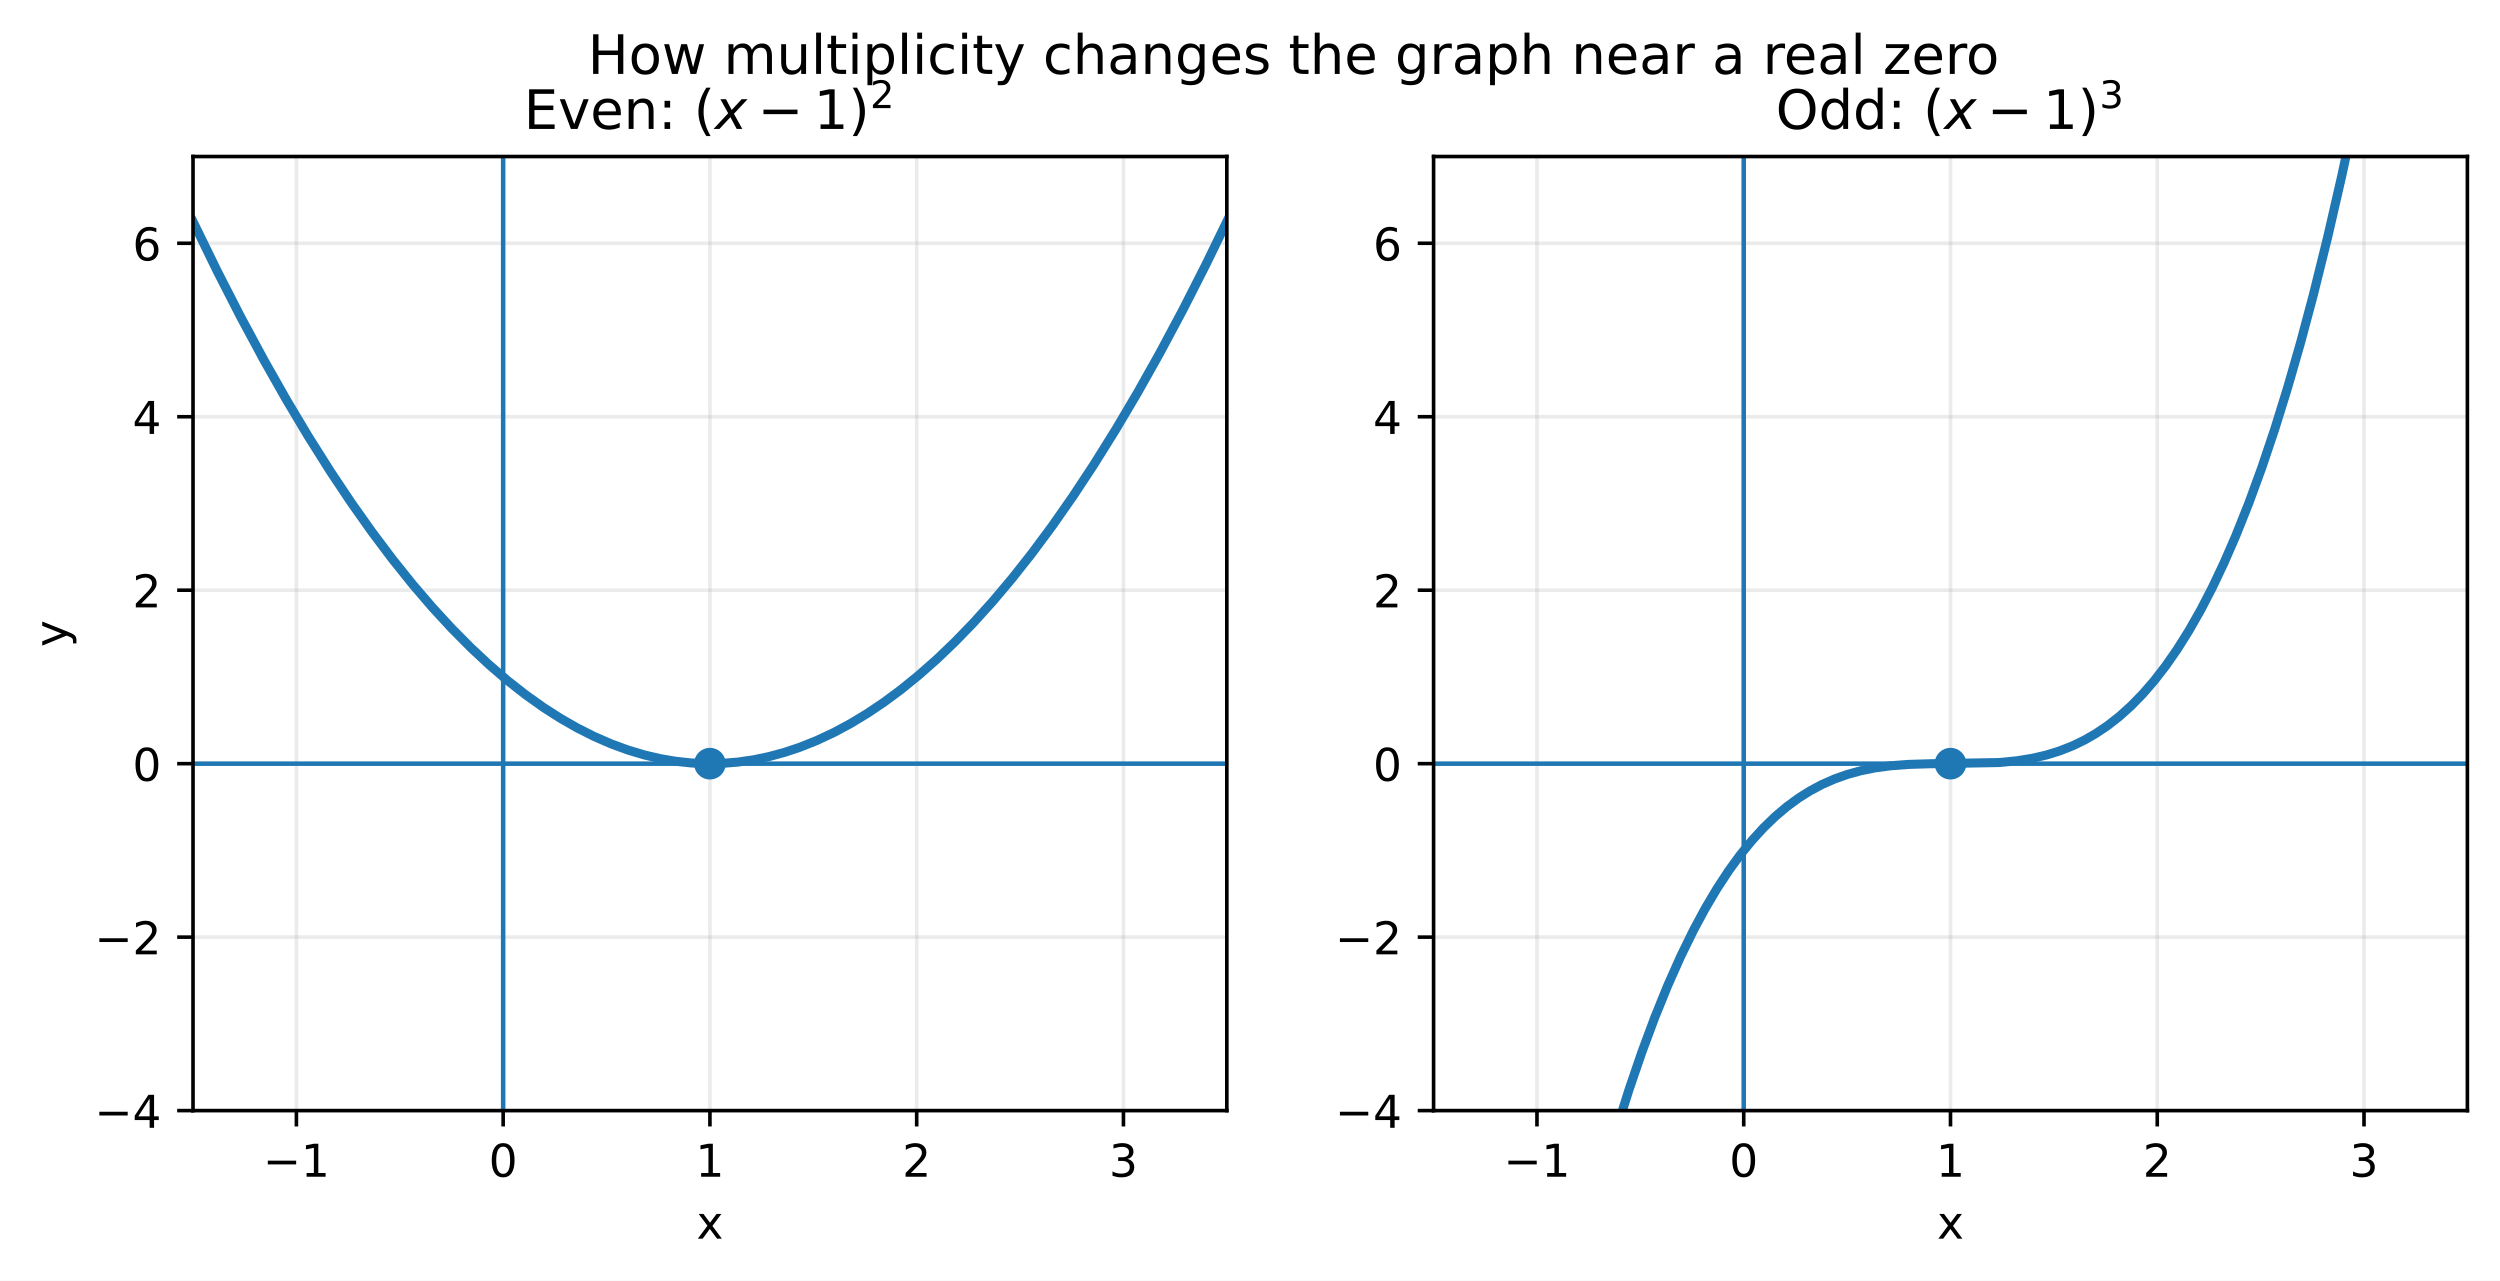
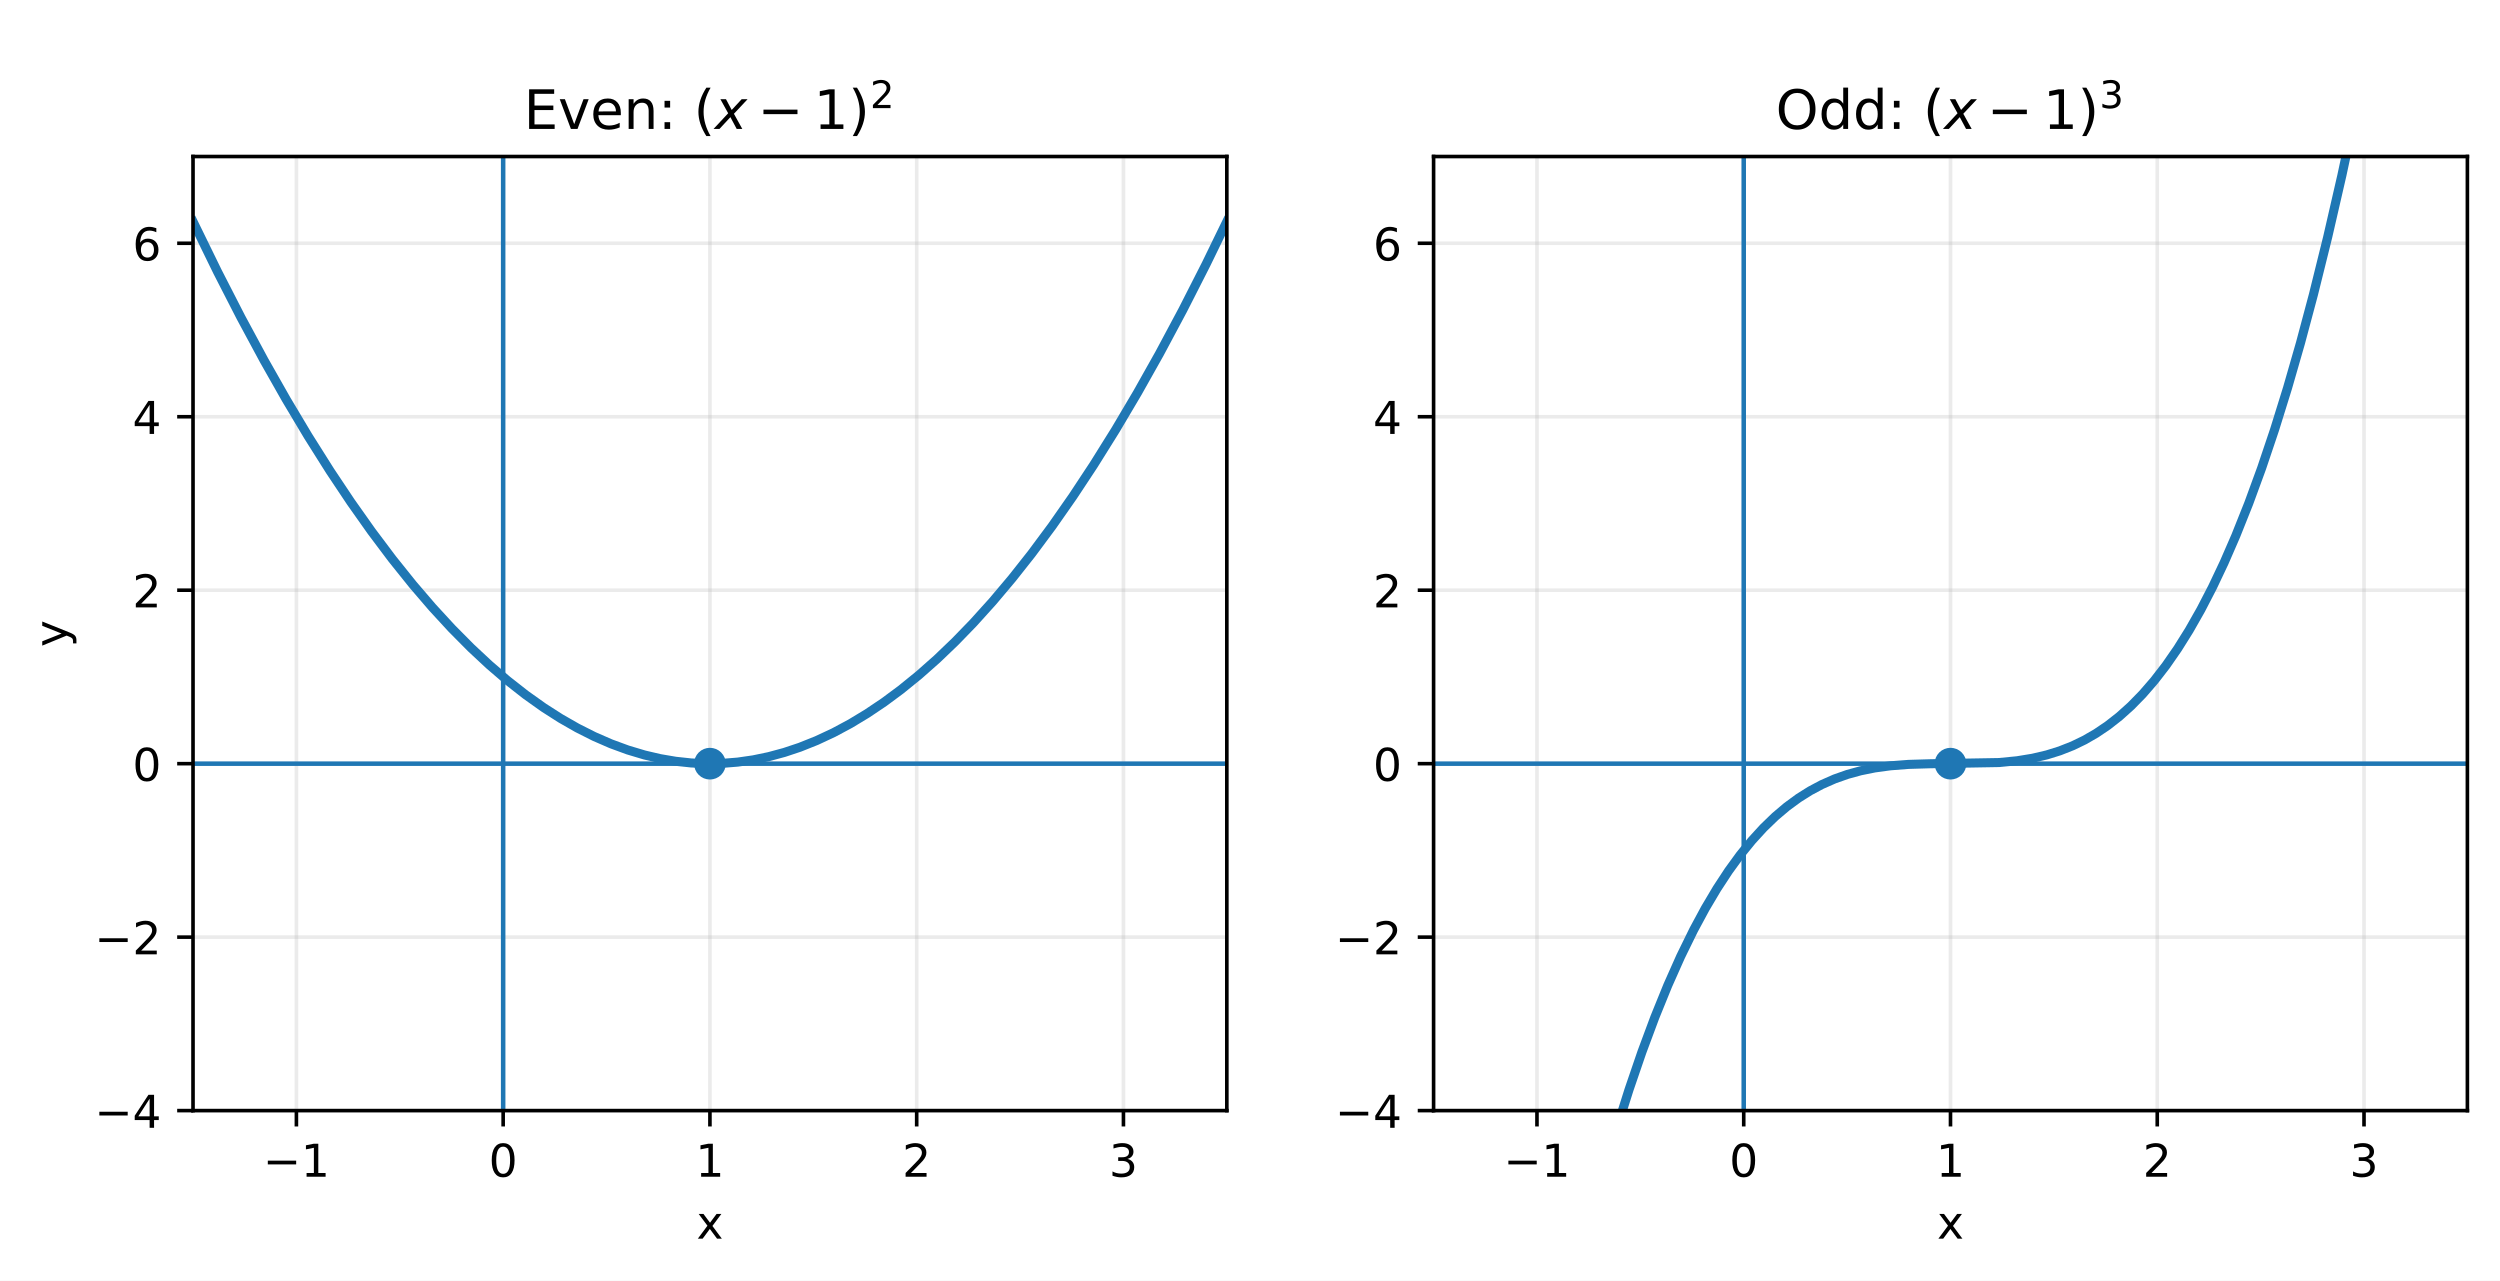
<svg xmlns="http://www.w3.org/2000/svg" xmlns:xlink="http://www.w3.org/1999/xlink" width="552.02pt" height="282.788pt" viewBox="0 0 552.02 282.788" version="1.1">
  <defs>
    <style type="text/css">*{stroke-linejoin: round; stroke-linecap: butt}</style>
  </defs>
  <g id="figure_1">
    <g id="patch_1">
      <path d="M 0 282.788  L 552.02 282.788  L 552.02 0  L 0 0  z " style="fill: #ffffff" />
    </g>
    <g id="axes_1">
      <g id="patch_2">
        <path d="M 42.62 245.232  L 270.893 245.232  L 270.893 34.56  L 42.62 34.56  z " style="fill: #ffffff" />
      </g>
      <g id="matplotlib.axis_1">
        <g id="xtick_1">
          <g id="line2d_1">
            <path d="M 65.448 245.232  L 65.448 34.56  " clip-path="url(#p987ffd8a98)" style="fill: none; stroke: #b0b0b0; stroke-opacity: 0.25; stroke-width: 0.8; stroke-linecap: square" />
          </g>
          <g id="line2d_2">
            <defs>
              <path id="m4f841ebe69" d="M 0 0  L 0 3.5  " style="stroke: #000000; stroke-width: 0.8" />
            </defs>
            <g>
              <use xlink:href="#m4f841ebe69" x="65.448" y="245.232" style="stroke: #000000; stroke-width: 0.8" />
            </g>
          </g>
          <g id="text_1">
            <g transform="translate(58.07649 259.8304) scale(0.1 -0.1)">
              <defs>
                <path id="DejaVuSans-2212" d="M 678 2272  L 4684 2272  L 4684 1741  L 678 1741  L 678 2272  z " transform="scale(0.015625)" />
                <path id="DejaVuSans-31" d="M 794 531  L 1825 531  L 1825 4091  L 703 3866  L 703 4441  L 1819 4666  L 2450 4666  L 2450 531  L 3481 531  L 3481 0  L 794 0  L 794 531  z " transform="scale(0.015625)" />
              </defs>
              <use xlink:href="#DejaVuSans-2212" />
              <use xlink:href="#DejaVuSans-31" transform="translate(83.78906 0)" />
            </g>
          </g>
        </g>
        <g id="xtick_2">
          <g id="line2d_3">
            <path d="M 111.102 245.232  L 111.102 34.56  " clip-path="url(#p987ffd8a98)" style="fill: none; stroke: #b0b0b0; stroke-opacity: 0.25; stroke-width: 0.8; stroke-linecap: square" />
          </g>
          <g id="line2d_4">
            <g>
              <use xlink:href="#m4f841ebe69" x="111.102" y="245.232" style="stroke: #000000; stroke-width: 0.8" />
            </g>
          </g>
          <g id="text_2">
            <g transform="translate(107.9209 259.8304) scale(0.1 -0.1)">
              <defs>
                <path id="DejaVuSans-30" d="M 2034 4250  Q 1547 4250 1301 3770  Q 1056 3291 1056 2328  Q 1056 1369 1301 889  Q 1547 409 2034 409  Q 2525 409 2770 889  Q 3016 1369 3016 2328  Q 3016 3291 2770 3770  Q 2525 4250 2034 4250  z M 2034 4750  Q 2819 4750 3233 4129  Q 3647 3509 3647 2328  Q 3647 1150 3233 529  Q 2819 -91 2034 -91  Q 1250 -91 836 529  Q 422 1150 422 2328  Q 422 3509 836 4129  Q 1250 4750 2034 4750  z " transform="scale(0.015625)" />
              </defs>
              <use xlink:href="#DejaVuSans-30" />
            </g>
          </g>
        </g>
        <g id="xtick_3">
          <g id="line2d_5">
            <path d="M 156.757 245.232  L 156.757 34.56  " clip-path="url(#p987ffd8a98)" style="fill: none; stroke: #b0b0b0; stroke-opacity: 0.25; stroke-width: 0.8; stroke-linecap: square" />
          </g>
          <g id="line2d_6">
            <g>
              <use xlink:href="#m4f841ebe69" x="156.757" y="245.232" style="stroke: #000000; stroke-width: 0.8" />
            </g>
          </g>
          <g id="text_3">
            <g transform="translate(153.5754 259.8304) scale(0.1 -0.1)">
              <use xlink:href="#DejaVuSans-31" />
            </g>
          </g>
        </g>
        <g id="xtick_4">
          <g id="line2d_7">
            <path d="M 202.411 245.232  L 202.411 34.56  " clip-path="url(#p987ffd8a98)" style="fill: none; stroke: #b0b0b0; stroke-opacity: 0.25; stroke-width: 0.8; stroke-linecap: square" />
          </g>
          <g id="line2d_8">
            <g>
              <use xlink:href="#m4f841ebe69" x="202.411" y="245.232" style="stroke: #000000; stroke-width: 0.8" />
            </g>
          </g>
          <g id="text_4">
            <g transform="translate(199.23 259.8304) scale(0.1 -0.1)">
              <defs>
                <path id="DejaVuSans-32" d="M 1228 531  L 3431 531  L 3431 0  L 469 0  L 469 531  Q 828 903 1448 1529  Q 2069 2156 2228 2338  Q 2531 2678 2651 2914  Q 2772 3150 2772 3378  Q 2772 3750 2511 3984  Q 2250 4219 1831 4219  Q 1534 4219 1204 4116  Q 875 4013 500 3803  L 500 4441  Q 881 4594 1212 4672  Q 1544 4750 1819 4750  Q 2544 4750 2975 4387  Q 3406 4025 3406 3419  Q 3406 3131 3298 2873  Q 3191 2616 2906 2266  Q 2828 2175 2409 1742  Q 1991 1309 1228 531  z " transform="scale(0.015625)" />
              </defs>
              <use xlink:href="#DejaVuSans-32" />
            </g>
          </g>
        </g>
        <g id="xtick_5">
          <g id="line2d_9">
            <path d="M 248.066 245.232  L 248.066 34.56  " clip-path="url(#p987ffd8a98)" style="fill: none; stroke: #b0b0b0; stroke-opacity: 0.25; stroke-width: 0.8; stroke-linecap: square" />
          </g>
          <g id="line2d_10">
            <g>
              <use xlink:href="#m4f841ebe69" x="248.066" y="245.232" style="stroke: #000000; stroke-width: 0.8" />
            </g>
          </g>
          <g id="text_5">
            <g transform="translate(244.8845 259.8304) scale(0.1 -0.1)">
              <defs>
                <path id="DejaVuSans-33" d="M 2597 2516  Q 3050 2419 3304 2112  Q 3559 1806 3559 1356  Q 3559 666 3084 287  Q 2609 -91 1734 -91  Q 1441 -91 1130 -33  Q 819 25 488 141  L 488 750  Q 750 597 1062 519  Q 1375 441 1716 441  Q 2309 441 2620 675  Q 2931 909 2931 1356  Q 2931 1769 2642 2001  Q 2353 2234 1838 2234  L 1294 2234  L 1294 2753  L 1863 2753  Q 2328 2753 2575 2939  Q 2822 3125 2822 3475  Q 2822 3834 2567 4026  Q 2313 4219 1838 4219  Q 1578 4219 1281 4162  Q 984 4106 628 3988  L 628 4550  Q 988 4650 1302 4700  Q 1616 4750 1894 4750  Q 2613 4750 3031 4423  Q 3450 4097 3450 3541  Q 3450 3153 3228 2886  Q 3006 2619 2597 2516  z " transform="scale(0.015625)" />
              </defs>
              <use xlink:href="#DejaVuSans-33" />
            </g>
          </g>
        </g>
        <g id="text_6">
          <g transform="translate(153.7973 273.5086) scale(0.1 -0.1)">
            <defs>
              <path id="DejaVuSans-78" d="M 3513 3500  L 2247 1797  L 3578 0  L 2900 0  L 1881 1375  L 863 0  L 184 0  L 1544 1831  L 300 3500  L 978 3500  L 1906 2253  L 2834 3500  L 3513 3500  z " transform="scale(0.015625)" />
            </defs>
            <use xlink:href="#DejaVuSans-78" />
          </g>
        </g>
      </g>
      <g id="matplotlib.axis_2">
        <g id="ytick_1">
          <g id="line2d_11">
            <path d="M 42.62 245.232  L 270.893 245.232  " clip-path="url(#p987ffd8a98)" style="fill: none; stroke: #b0b0b0; stroke-opacity: 0.25; stroke-width: 0.8; stroke-linecap: square" />
          </g>
          <g id="line2d_12">
            <defs>
              <path id="mb281d70fb2" d="M 0 0  L -3.5 0  " style="stroke: #000000; stroke-width: 0.8" />
            </defs>
            <g>
              <use xlink:href="#mb281d70fb2" x="42.62" y="245.232" style="stroke: #000000; stroke-width: 0.8" />
            </g>
          </g>
          <g id="text_7">
            <g transform="translate(20.87813 249.0312) scale(0.1 -0.1)">
              <defs>
                <path id="DejaVuSans-34" d="M 2419 4116  L 825 1625  L 2419 1625  L 2419 4116  z M 2253 4666  L 3047 4666  L 3047 1625  L 3713 1625  L 3713 1100  L 3047 1100  L 3047 0  L 2419 0  L 2419 1100  L 313 1100  L 313 1709  L 2253 4666  z " transform="scale(0.015625)" />
              </defs>
              <use xlink:href="#DejaVuSans-2212" />
              <use xlink:href="#DejaVuSans-34" transform="translate(83.78906 0)" />
            </g>
          </g>
        </g>
        <g id="ytick_2">
          <g id="line2d_13">
            <path d="M 42.62 206.928  L 270.893 206.928  " clip-path="url(#p987ffd8a98)" style="fill: none; stroke: #b0b0b0; stroke-opacity: 0.25; stroke-width: 0.8; stroke-linecap: square" />
          </g>
          <g id="line2d_14">
            <g>
              <use xlink:href="#mb281d70fb2" x="42.62" y="206.928" style="stroke: #000000; stroke-width: 0.8" />
            </g>
          </g>
          <g id="text_8">
            <g transform="translate(20.87813 210.7272) scale(0.1 -0.1)">
              <use xlink:href="#DejaVuSans-2212" />
              <use xlink:href="#DejaVuSans-32" transform="translate(83.78906 0)" />
            </g>
          </g>
        </g>
        <g id="ytick_3">
          <g id="line2d_15">
            <path d="M 42.62 168.624  L 270.893 168.624  " clip-path="url(#p987ffd8a98)" style="fill: none; stroke: #b0b0b0; stroke-opacity: 0.25; stroke-width: 0.8; stroke-linecap: square" />
          </g>
          <g id="line2d_16">
            <g>
              <use xlink:href="#mb281d70fb2" x="42.62" y="168.624" style="stroke: #000000; stroke-width: 0.8" />
            </g>
          </g>
          <g id="text_9">
            <g transform="translate(29.25781 172.4232) scale(0.1 -0.1)">
              <use xlink:href="#DejaVuSans-30" />
            </g>
          </g>
        </g>
        <g id="ytick_4">
          <g id="line2d_17">
            <path d="M 42.62 130.32  L 270.893 130.32  " clip-path="url(#p987ffd8a98)" style="fill: none; stroke: #b0b0b0; stroke-opacity: 0.25; stroke-width: 0.8; stroke-linecap: square" />
          </g>
          <g id="line2d_18">
            <g>
              <use xlink:href="#mb281d70fb2" x="42.62" y="130.32" style="stroke: #000000; stroke-width: 0.8" />
            </g>
          </g>
          <g id="text_10">
            <g transform="translate(29.25781 134.1192) scale(0.1 -0.1)">
              <use xlink:href="#DejaVuSans-32" />
            </g>
          </g>
        </g>
        <g id="ytick_5">
          <g id="line2d_19">
            <path d="M 42.62 92.016  L 270.893 92.016  " clip-path="url(#p987ffd8a98)" style="fill: none; stroke: #b0b0b0; stroke-opacity: 0.25; stroke-width: 0.8; stroke-linecap: square" />
          </g>
          <g id="line2d_20">
            <g>
              <use xlink:href="#mb281d70fb2" x="42.62" y="92.016" style="stroke: #000000; stroke-width: 0.8" />
            </g>
          </g>
          <g id="text_11">
            <g transform="translate(29.25781 95.81522) scale(0.1 -0.1)">
              <use xlink:href="#DejaVuSans-34" />
            </g>
          </g>
        </g>
        <g id="ytick_6">
          <g id="line2d_21">
            <path d="M 42.62 53.712  L 270.893 53.712  " clip-path="url(#p987ffd8a98)" style="fill: none; stroke: #b0b0b0; stroke-opacity: 0.25; stroke-width: 0.8; stroke-linecap: square" />
          </g>
          <g id="line2d_22">
            <g>
              <use xlink:href="#mb281d70fb2" x="42.62" y="53.712" style="stroke: #000000; stroke-width: 0.8" />
            </g>
          </g>
          <g id="text_12">
            <g transform="translate(29.25781 57.51122) scale(0.1 -0.1)">
              <defs>
                <path id="DejaVuSans-36" d="M 2113 2584  Q 1688 2584 1439 2293  Q 1191 2003 1191 1497  Q 1191 994 1439 701  Q 1688 409 2113 409  Q 2538 409 2786 701  Q 3034 994 3034 1497  Q 3034 2003 2786 2293  Q 2538 2584 2113 2584  z M 3366 4563  L 3366 3988  Q 3128 4100 2886 4159  Q 2644 4219 2406 4219  Q 1781 4219 1451 3797  Q 1122 3375 1075 2522  Q 1259 2794 1537 2939  Q 1816 3084 2150 3084  Q 2853 3084 3261 2657  Q 3669 2231 3669 1497  Q 3669 778 3244 343  Q 2819 -91 2113 -91  Q 1303 -91 875 529  Q 447 1150 447 2328  Q 447 3434 972 4092  Q 1497 4750 2381 4750  Q 2619 4750 2861 4703  Q 3103 4656 3366 4563  z " transform="scale(0.015625)" />
              </defs>
              <use xlink:href="#DejaVuSans-36" />
            </g>
          </g>
        </g>
        <g id="text_13">
          <g transform="translate(14.79844 142.8554) rotate(-90) scale(0.1 -0.1)">
            <defs>
              <path id="DejaVuSans-79" d="M 2059 -325  Q 1816 -950 1584 -1140  Q 1353 -1331 966 -1331  L 506 -1331  L 506 -850  L 844 -850  Q 1081 -850 1212 -737  Q 1344 -625 1503 -206  L 1606 56  L 191 3500  L 800 3500  L 1894 763  L 2988 3500  L 3597 3500  L 2059 -325  z " transform="scale(0.015625)" />
            </defs>
            <use xlink:href="#DejaVuSans-79" />
          </g>
        </g>
      </g>
      <g id="line2d_23">
        <path d="M 42.62 48.924  L 48.049 60.039  L 53.191 70.069  L 58.334 79.614  L 63.191 88.182  L 68.047 96.316  L 72.904 104.017  L 77.475 110.869  L 82.047 117.337  L 86.618 123.421  L 91.189 129.121  L 95.474 134.116  L 99.76 138.774  L 104.045 143.094  L 108.045 146.821  L 112.045 150.255  L 116.045 153.394  L 120.044 156.24  L 123.759 158.619  L 127.473 160.744  L 131.187 162.616  L 134.901 164.235  L 138.615 165.6  L 142.329 166.711  L 145.757 167.512  L 149.186 168.097  L 152.614 168.466  L 156.042 168.619  L 159.471 168.556  L 162.899 168.277  L 166.328 167.782  L 169.756 167.071  L 173.184 166.144  L 176.613 165.001  L 180.327 163.519  L 184.041 161.784  L 187.755 159.795  L 191.469 157.552  L 195.183 155.056  L 198.897 152.307  L 202.897 149.062  L 206.897 145.524  L 210.896 141.691  L 214.896 137.565  L 219.182 132.817  L 223.467 127.732  L 227.753 122.31  L 232.324 116.154  L 236.895 109.614  L 241.466 102.69  L 246.323 94.912  L 251.18 86.701  L 256.037 78.057  L 261.179 68.431  L 266.322 58.32  L 270.893 48.924  L 270.893 48.924  " clip-path="url(#p987ffd8a98)" style="fill: none; stroke: #1f77b4; stroke-width: 2; stroke-linecap: square" />
      </g>
      <g id="line2d_24">
        <path d="M 42.62 168.624  L 270.893 168.624  " clip-path="url(#p987ffd8a98)" style="fill: none; stroke: #1f77b4; stroke-linecap: square" />
      </g>
      <g id="line2d_25">
        <path d="M 111.102 245.232  L 111.102 34.56  " clip-path="url(#p987ffd8a98)" style="fill: none; stroke: #1f77b4; stroke-linecap: square" />
      </g>
      <g id="patch_3">
        <path d="M 42.62 245.232  L 42.62 34.56  " style="fill: none; stroke: #000000; stroke-width: 0.8; stroke-linejoin: miter; stroke-linecap: square" />
      </g>
      <g id="patch_4">
        <path d="M 270.893 245.232  L 270.893 34.56  " style="fill: none; stroke: #000000; stroke-width: 0.8; stroke-linejoin: miter; stroke-linecap: square" />
      </g>
      <g id="patch_5">
        <path d="M 42.62 245.232  L 270.893 245.232  " style="fill: none; stroke: #000000; stroke-width: 0.8; stroke-linejoin: miter; stroke-linecap: square" />
      </g>
      <g id="patch_6">
        <path d="M 42.62 34.56  L 270.893 34.56  " style="fill: none; stroke: #000000; stroke-width: 0.8; stroke-linejoin: miter; stroke-linecap: square" />
      </g>
      <g id="text_14">
        <g transform="translate(115.6567 28.56) scale(0.12 -0.12)">
          <defs>
            <path id="DejaVuSans-45" d="M 628 4666  L 3578 4666  L 3578 4134  L 1259 4134  L 1259 2753  L 3481 2753  L 3481 2222  L 1259 2222  L 1259 531  L 3634 531  L 3634 0  L 628 0  L 628 4666  z " transform="scale(0.015625)" />
            <path id="DejaVuSans-76" d="M 191 3500  L 800 3500  L 1894 563  L 2988 3500  L 3597 3500  L 2284 0  L 1503 0  L 191 3500  z " transform="scale(0.015625)" />
            <path id="DejaVuSans-65" d="M 3597 1894  L 3597 1613  L 953 1613  Q 991 1019 1311 708  Q 1631 397 2203 397  Q 2534 397 2845 478  Q 3156 559 3463 722  L 3463 178  Q 3153 47 2828 -22  Q 2503 -91 2169 -91  Q 1331 -91 842 396  Q 353 884 353 1716  Q 353 2575 817 3079  Q 1281 3584 2069 3584  Q 2775 3584 3186 3129  Q 3597 2675 3597 1894  z M 3022 2063  Q 3016 2534 2758 2815  Q 2500 3097 2075 3097  Q 1594 3097 1305 2825  Q 1016 2553 972 2059  L 3022 2063  z " transform="scale(0.015625)" />
            <path id="DejaVuSans-6e" d="M 3513 2113  L 3513 0  L 2938 0  L 2938 2094  Q 2938 2591 2744 2837  Q 2550 3084 2163 3084  Q 1697 3084 1428 2787  Q 1159 2491 1159 1978  L 1159 0  L 581 0  L 581 3500  L 1159 3500  L 1159 2956  Q 1366 3272 1645 3428  Q 1925 3584 2291 3584  Q 2894 3584 3203 3211  Q 3513 2838 3513 2113  z " transform="scale(0.015625)" />
            <path id="DejaVuSans-3a" d="M 750 794  L 1409 794  L 1409 0  L 750 0  L 750 794  z M 750 3309  L 1409 3309  L 1409 2516  L 750 2516  L 750 3309  z " transform="scale(0.015625)" />
            <path id="DejaVuSans-20" transform="scale(0.015625)" />
            <path id="DejaVuSans-28" d="M 1984 4856  Q 1566 4138 1362 3434  Q 1159 2731 1159 2009  Q 1159 1288 1364 580  Q 1569 -128 1984 -844  L 1484 -844  Q 1016 -109 783 600  Q 550 1309 550 2009  Q 550 2706 781 3412  Q 1013 4119 1484 4856  L 1984 4856  z " transform="scale(0.015625)" />
            <path id="DejaVuSans-Oblique-78" d="M 3841 3500  L 2234 1784  L 3219 0  L 2559 0  L 1819 1388  L 531 0  L -166 0  L 1556 1844  L 641 3500  L 1300 3500  L 1972 2234  L 3144 3500  L 3841 3500  z " transform="scale(0.015625)" />
            <path id="DejaVuSans-29" d="M 513 4856  L 1013 4856  Q 1481 4119 1714 3412  Q 1947 2706 1947 2009  Q 1947 1309 1714 600  Q 1481 -109 1013 -844  L 513 -844  Q 928 -128 1133 580  Q 1338 1288 1338 2009  Q 1338 2731 1133 3434  Q 928 4138 513 4856  z " transform="scale(0.015625)" />
          </defs>
          <use xlink:href="#DejaVuSans-45" transform="translate(0 0.765625)" />
          <use xlink:href="#DejaVuSans-76" transform="translate(63.18359 0.765625)" />
          <use xlink:href="#DejaVuSans-65" transform="translate(122.3633 0.765625)" />
          <use xlink:href="#DejaVuSans-6e" transform="translate(183.8867 0.765625)" />
          <use xlink:href="#DejaVuSans-3a" transform="translate(247.2656 0.765625)" />
          <use xlink:href="#DejaVuSans-20" transform="translate(280.957 0.765625)" />
          <use xlink:href="#DejaVuSans-28" transform="translate(312.7441 0.765625)" />
          <use xlink:href="#DejaVuSans-Oblique-78" transform="translate(351.7578 0.765625)" />
          <use xlink:href="#DejaVuSans-2212" transform="translate(430.4199 0.765625)" />
          <use xlink:href="#DejaVuSans-31" transform="translate(533.6914 0.765625)" />
          <use xlink:href="#DejaVuSans-29" transform="translate(597.3145 0.765625)" />
          <use xlink:href="#DejaVuSans-32" transform="translate(637.2852 39.04688) scale(0.7)" />
        </g>
      </g>
      <g id="PathCollection_1">
        <defs>
          <path id="m6d42037818" d="M 0 3  C 0.796 3 1.559 2.684 2.121 2.121  C 2.684 1.559 3 0.796 3 0  C 3 -0.796 2.684 -1.559 2.121 -2.121  C 1.559 -2.684 0.796 -3 0 -3  C -0.796 -3 -1.559 -2.684 -2.121 -2.121  C -2.684 -1.559 -3 -0.796 -3 0  C -3 0.796 -2.684 1.559 -2.121 2.121  C -1.559 2.684 -0.796 3 0 3  z " style="stroke: #1f77b4" />
        </defs>
        <g clip-path="url(#p987ffd8a98)">
          <use xlink:href="#m6d42037818" x="156.757" y="168.624" style="fill: #1f77b4; stroke: #1f77b4" />
        </g>
      </g>
    </g>
    <g id="axes_2">
      <g id="patch_7">
        <path d="M 316.548 245.232  L 544.82 245.232  L 544.82 34.56  L 316.548 34.56  z " style="fill: #ffffff" />
      </g>
      <g id="matplotlib.axis_3">
        <g id="xtick_6">
          <g id="line2d_26">
            <path d="M 339.375 245.232  L 339.375 34.56  " clip-path="url(#p853d5e017e)" style="fill: none; stroke: #b0b0b0; stroke-opacity: 0.25; stroke-width: 0.8; stroke-linecap: square" />
          </g>
          <g id="line2d_27">
            <g>
              <use xlink:href="#m4f841ebe69" x="339.375" y="245.232" style="stroke: #000000; stroke-width: 0.8" />
            </g>
          </g>
          <g id="text_15">
            <g transform="translate(332.0038 259.8304) scale(0.1 -0.1)">
              <use xlink:href="#DejaVuSans-2212" />
              <use xlink:href="#DejaVuSans-31" transform="translate(83.78906 0)" />
            </g>
          </g>
        </g>
        <g id="xtick_7">
          <g id="line2d_28">
            <path d="M 385.029 245.232  L 385.029 34.56  " clip-path="url(#p853d5e017e)" style="fill: none; stroke: #b0b0b0; stroke-opacity: 0.25; stroke-width: 0.8; stroke-linecap: square" />
          </g>
          <g id="line2d_29">
            <g>
              <use xlink:href="#m4f841ebe69" x="385.029" y="245.232" style="stroke: #000000; stroke-width: 0.8" />
            </g>
          </g>
          <g id="text_16">
            <g transform="translate(381.8482 259.8304) scale(0.1 -0.1)">
              <use xlink:href="#DejaVuSans-30" />
            </g>
          </g>
        </g>
        <g id="xtick_8">
          <g id="line2d_30">
            <path d="M 430.684 245.232  L 430.684 34.56  " clip-path="url(#p853d5e017e)" style="fill: none; stroke: #b0b0b0; stroke-opacity: 0.25; stroke-width: 0.8; stroke-linecap: square" />
          </g>
          <g id="line2d_31">
            <g>
              <use xlink:href="#m4f841ebe69" x="430.684" y="245.232" style="stroke: #000000; stroke-width: 0.8" />
            </g>
          </g>
          <g id="text_17">
            <g transform="translate(427.5027 259.8304) scale(0.1 -0.1)">
              <use xlink:href="#DejaVuSans-31" />
            </g>
          </g>
        </g>
        <g id="xtick_9">
          <g id="line2d_32">
            <path d="M 476.338 245.232  L 476.338 34.56  " clip-path="url(#p853d5e017e)" style="fill: none; stroke: #b0b0b0; stroke-opacity: 0.25; stroke-width: 0.8; stroke-linecap: square" />
          </g>
          <g id="line2d_33">
            <g>
              <use xlink:href="#m4f841ebe69" x="476.338" y="245.232" style="stroke: #000000; stroke-width: 0.8" />
            </g>
          </g>
          <g id="text_18">
            <g transform="translate(473.1572 259.8304) scale(0.1 -0.1)">
              <use xlink:href="#DejaVuSans-32" />
            </g>
          </g>
        </g>
        <g id="xtick_10">
          <g id="line2d_34">
            <path d="M 521.993 245.232  L 521.993 34.56  " clip-path="url(#p853d5e017e)" style="fill: none; stroke: #b0b0b0; stroke-opacity: 0.25; stroke-width: 0.8; stroke-linecap: square" />
          </g>
          <g id="line2d_35">
            <g>
              <use xlink:href="#m4f841ebe69" x="521.993" y="245.232" style="stroke: #000000; stroke-width: 0.8" />
            </g>
          </g>
          <g id="text_19">
            <g transform="translate(518.8118 259.8304) scale(0.1 -0.1)">
              <use xlink:href="#DejaVuSans-33" />
            </g>
          </g>
        </g>
        <g id="text_20">
          <g transform="translate(427.7246 273.5086) scale(0.1 -0.1)">
            <use xlink:href="#DejaVuSans-78" />
          </g>
        </g>
      </g>
      <g id="matplotlib.axis_4">
        <g id="ytick_7">
          <g id="line2d_36">
            <path d="M 316.548 245.232  L 544.82 245.232  " clip-path="url(#p853d5e017e)" style="fill: none; stroke: #b0b0b0; stroke-opacity: 0.25; stroke-width: 0.8; stroke-linecap: square" />
          </g>
          <g id="line2d_37">
            <g>
              <use xlink:href="#mb281d70fb2" x="316.548" y="245.232" style="stroke: #000000; stroke-width: 0.8" />
            </g>
          </g>
          <g id="text_21">
            <g transform="translate(294.8054 249.0312) scale(0.1 -0.1)">
              <use xlink:href="#DejaVuSans-2212" />
              <use xlink:href="#DejaVuSans-34" transform="translate(83.78906 0)" />
            </g>
          </g>
        </g>
        <g id="ytick_8">
          <g id="line2d_38">
            <path d="M 316.548 206.928  L 544.82 206.928  " clip-path="url(#p853d5e017e)" style="fill: none; stroke: #b0b0b0; stroke-opacity: 0.25; stroke-width: 0.8; stroke-linecap: square" />
          </g>
          <g id="line2d_39">
            <g>
              <use xlink:href="#mb281d70fb2" x="316.548" y="206.928" style="stroke: #000000; stroke-width: 0.8" />
            </g>
          </g>
          <g id="text_22">
            <g transform="translate(294.8054 210.7272) scale(0.1 -0.1)">
              <use xlink:href="#DejaVuSans-2212" />
              <use xlink:href="#DejaVuSans-32" transform="translate(83.78906 0)" />
            </g>
          </g>
        </g>
        <g id="ytick_9">
          <g id="line2d_40">
            <path d="M 316.548 168.624  L 544.82 168.624  " clip-path="url(#p853d5e017e)" style="fill: none; stroke: #b0b0b0; stroke-opacity: 0.25; stroke-width: 0.8; stroke-linecap: square" />
          </g>
          <g id="line2d_41">
            <g>
              <use xlink:href="#mb281d70fb2" x="316.548" y="168.624" style="stroke: #000000; stroke-width: 0.8" />
            </g>
          </g>
          <g id="text_23">
            <g transform="translate(303.1851 172.4232) scale(0.1 -0.1)">
              <use xlink:href="#DejaVuSans-30" />
            </g>
          </g>
        </g>
        <g id="ytick_10">
          <g id="line2d_42">
            <path d="M 316.548 130.32  L 544.82 130.32  " clip-path="url(#p853d5e017e)" style="fill: none; stroke: #b0b0b0; stroke-opacity: 0.25; stroke-width: 0.8; stroke-linecap: square" />
          </g>
          <g id="line2d_43">
            <g>
              <use xlink:href="#mb281d70fb2" x="316.548" y="130.32" style="stroke: #000000; stroke-width: 0.8" />
            </g>
          </g>
          <g id="text_24">
            <g transform="translate(303.1851 134.1192) scale(0.1 -0.1)">
              <use xlink:href="#DejaVuSans-32" />
            </g>
          </g>
        </g>
        <g id="ytick_11">
          <g id="line2d_44">
            <path d="M 316.548 92.016  L 544.82 92.016  " clip-path="url(#p853d5e017e)" style="fill: none; stroke: #b0b0b0; stroke-opacity: 0.25; stroke-width: 0.8; stroke-linecap: square" />
          </g>
          <g id="line2d_45">
            <g>
              <use xlink:href="#mb281d70fb2" x="316.548" y="92.016" style="stroke: #000000; stroke-width: 0.8" />
            </g>
          </g>
          <g id="text_25">
            <g transform="translate(303.1851 95.81522) scale(0.1 -0.1)">
              <use xlink:href="#DejaVuSans-34" />
            </g>
          </g>
        </g>
        <g id="ytick_12">
          <g id="line2d_46">
            <path d="M 316.548 53.712  L 544.82 53.712  " clip-path="url(#p853d5e017e)" style="fill: none; stroke: #b0b0b0; stroke-opacity: 0.25; stroke-width: 0.8; stroke-linecap: square" />
          </g>
          <g id="line2d_47">
            <g>
              <use xlink:href="#mb281d70fb2" x="316.548" y="53.712" style="stroke: #000000; stroke-width: 0.8" />
            </g>
          </g>
          <g id="text_26">
            <g transform="translate(303.1851 57.51122) scale(0.1 -0.1)">
              <use xlink:href="#DejaVuSans-36" />
            </g>
          </g>
        </g>
      </g>
      <g id="line2d_48">
        <path d="M 347.664 283.788  L 350.546 272.206  L 353.688 260.491  L 356.831 249.695  L 359.688 240.646  L 362.545 232.296  L 365.402 224.618  L 368.259 217.584  L 371.116 211.164  L 373.973 205.332  L 376.544 200.562  L 379.115 196.224  L 381.687 192.298  L 384.258 188.763  L 386.829 185.599  L 389.401 182.785  L 391.972 180.3  L 394.543 178.125  L 397.114 176.238  L 399.686 174.619  L 402.257 173.247  L 405.114 171.989  L 407.971 170.982  L 410.828 170.2  L 413.971 169.564  L 417.399 169.096  L 421.399 168.785  L 426.256 168.641  L 441.398 168.376  L 445.397 167.983  L 448.826 167.422  L 451.968 166.683  L 454.825 165.792  L 457.682 164.663  L 460.254 163.42  L 462.825 161.941  L 465.396 160.206  L 467.968 158.193  L 470.539 155.883  L 473.11 153.254  L 475.681 150.287  L 478.253 146.961  L 480.824 143.254  L 483.395 139.148  L 485.967 134.62  L 488.538 129.651  L 491.109 124.221  L 493.68 118.308  L 496.537 111.147  L 499.394 103.337  L 502.251 94.849  L 505.108 85.657  L 507.965 75.73  L 510.822 65.042  L 513.965 52.372  L 517.108 38.709  L 520.25 24.015  L 523.393 8.252  L 525.143 -1  L 525.143 -1  " clip-path="url(#p853d5e017e)" style="fill: none; stroke: #1f77b4; stroke-width: 2; stroke-linecap: square" />
      </g>
      <g id="line2d_49">
        <path d="M 316.548 168.624  L 544.82 168.624  " clip-path="url(#p853d5e017e)" style="fill: none; stroke: #1f77b4; stroke-linecap: square" />
      </g>
      <g id="line2d_50">
        <path d="M 385.029 245.232  L 385.029 34.56  " clip-path="url(#p853d5e017e)" style="fill: none; stroke: #1f77b4; stroke-linecap: square" />
      </g>
      <g id="patch_8">
        <path d="M 316.548 245.232  L 316.548 34.56  " style="fill: none; stroke: #000000; stroke-width: 0.8; stroke-linejoin: miter; stroke-linecap: square" />
      </g>
      <g id="patch_9">
        <path d="M 544.82 245.232  L 544.82 34.56  " style="fill: none; stroke: #000000; stroke-width: 0.8; stroke-linejoin: miter; stroke-linecap: square" />
      </g>
      <g id="patch_10">
        <path d="M 316.548 245.232  L 544.82 245.232  " style="fill: none; stroke: #000000; stroke-width: 0.8; stroke-linejoin: miter; stroke-linecap: square" />
      </g>
      <g id="patch_11">
        <path d="M 316.548 34.56  L 544.82 34.56  " style="fill: none; stroke: #000000; stroke-width: 0.8; stroke-linejoin: miter; stroke-linecap: square" />
      </g>
      <g id="text_27">
        <g transform="translate(392.1039 28.56) scale(0.12 -0.12)">
          <defs>
            <path id="DejaVuSans-4f" d="M 2522 4238  Q 1834 4238 1429 3725  Q 1025 3213 1025 2328  Q 1025 1447 1429 934  Q 1834 422 2522 422  Q 3209 422 3611 934  Q 4013 1447 4013 2328  Q 4013 3213 3611 3725  Q 3209 4238 2522 4238  z M 2522 4750  Q 3503 4750 4090 4092  Q 4678 3434 4678 2328  Q 4678 1225 4090 567  Q 3503 -91 2522 -91  Q 1538 -91 948 565  Q 359 1222 359 2328  Q 359 3434 948 4092  Q 1538 4750 2522 4750  z " transform="scale(0.015625)" />
            <path id="DejaVuSans-64" d="M 2906 2969  L 2906 4863  L 3481 4863  L 3481 0  L 2906 0  L 2906 525  Q 2725 213 2448 61  Q 2172 -91 1784 -91  Q 1150 -91 751 415  Q 353 922 353 1747  Q 353 2572 751 3078  Q 1150 3584 1784 3584  Q 2172 3584 2448 3432  Q 2725 3281 2906 2969  z M 947 1747  Q 947 1113 1208 752  Q 1469 391 1925 391  Q 2381 391 2643 752  Q 2906 1113 2906 1747  Q 2906 2381 2643 2742  Q 2381 3103 1925 3103  Q 1469 3103 1208 2742  Q 947 2381 947 1747  z " transform="scale(0.015625)" />
          </defs>
          <use xlink:href="#DejaVuSans-4f" transform="translate(0 0.765625)" />
          <use xlink:href="#DejaVuSans-64" transform="translate(78.71094 0.765625)" />
          <use xlink:href="#DejaVuSans-64" transform="translate(142.1875 0.765625)" />
          <use xlink:href="#DejaVuSans-3a" transform="translate(205.6641 0.765625)" />
          <use xlink:href="#DejaVuSans-20" transform="translate(239.3555 0.765625)" />
          <use xlink:href="#DejaVuSans-28" transform="translate(271.1426 0.765625)" />
          <use xlink:href="#DejaVuSans-Oblique-78" transform="translate(310.1562 0.765625)" />
          <use xlink:href="#DejaVuSans-2212" transform="translate(388.8184 0.765625)" />
          <use xlink:href="#DejaVuSans-31" transform="translate(492.0898 0.765625)" />
          <use xlink:href="#DejaVuSans-29" transform="translate(555.7129 0.765625)" />
          <use xlink:href="#DejaVuSans-33" transform="translate(595.6836 39.04688) scale(0.7)" />
        </g>
      </g>
      <g id="PathCollection_2">
        <g clip-path="url(#p853d5e017e)">
          <use xlink:href="#m6d42037818" x="430.684" y="168.624" style="fill: #1f77b4; stroke: #1f77b4" />
        </g>
      </g>
    </g>
-     <g id="text_28">
-       <g transform="translate(129.7862 16.31812) scale(0.12 -0.12)">
-         <defs>
-           <path id="DejaVuSans-48" d="M 628 4666  L 1259 4666  L 1259 2753  L 3553 2753  L 3553 4666  L 4184 4666  L 4184 0  L 3553 0  L 3553 2222  L 1259 2222  L 1259 0  L 628 0  L 628 4666  z " transform="scale(0.015625)" />
-           <path id="DejaVuSans-6f" d="M 1959 3097  Q 1497 3097 1228 2736  Q 959 2375 959 1747  Q 959 1119 1226 758  Q 1494 397 1959 397  Q 2419 397 2687 759  Q 2956 1122 2956 1747  Q 2956 2369 2687 2733  Q 2419 3097 1959 3097  z M 1959 3584  Q 2709 3584 3137 3096  Q 3566 2609 3566 1747  Q 3566 888 3137 398  Q 2709 -91 1959 -91  Q 1206 -91 779 398  Q 353 888 353 1747  Q 353 2609 779 3096  Q 1206 3584 1959 3584  z " transform="scale(0.015625)" />
-           <path id="DejaVuSans-77" d="M 269 3500  L 844 3500  L 1563 769  L 2278 3500  L 2956 3500  L 3675 769  L 4391 3500  L 4966 3500  L 4050 0  L 3372 0  L 2619 2869  L 1863 0  L 1184 0  L 269 3500  z " transform="scale(0.015625)" />
-           <path id="DejaVuSans-6d" d="M 3328 2828  Q 3544 3216 3844 3400  Q 4144 3584 4550 3584  Q 5097 3584 5394 3201  Q 5691 2819 5691 2113  L 5691 0  L 5113 0  L 5113 2094  Q 5113 2597 4934 2840  Q 4756 3084 4391 3084  Q 3944 3084 3684 2787  Q 3425 2491 3425 1978  L 3425 0  L 2847 0  L 2847 2094  Q 2847 2600 2669 2842  Q 2491 3084 2119 3084  Q 1678 3084 1418 2786  Q 1159 2488 1159 1978  L 1159 0  L 581 0  L 581 3500  L 1159 3500  L 1159 2956  Q 1356 3278 1631 3431  Q 1906 3584 2284 3584  Q 2666 3584 2933 3390  Q 3200 3197 3328 2828  z " transform="scale(0.015625)" />
-           <path id="DejaVuSans-75" d="M 544 1381  L 544 3500  L 1119 3500  L 1119 1403  Q 1119 906 1312 657  Q 1506 409 1894 409  Q 2359 409 2629 706  Q 2900 1003 2900 1516  L 2900 3500  L 3475 3500  L 3475 0  L 2900 0  L 2900 538  Q 2691 219 2414 64  Q 2138 -91 1772 -91  Q 1169 -91 856 284  Q 544 659 544 1381  z M 1991 3584  L 1991 3584  z " transform="scale(0.015625)" />
-           <path id="DejaVuSans-6c" d="M 603 4863  L 1178 4863  L 1178 0  L 603 0  L 603 4863  z " transform="scale(0.015625)" />
-           <path id="DejaVuSans-74" d="M 1172 4494  L 1172 3500  L 2356 3500  L 2356 3053  L 1172 3053  L 1172 1153  Q 1172 725 1289 603  Q 1406 481 1766 481  L 2356 481  L 2356 0  L 1766 0  Q 1100 0 847 248  Q 594 497 594 1153  L 594 3053  L 172 3053  L 172 3500  L 594 3500  L 594 4494  L 1172 4494  z " transform="scale(0.015625)" />
-           <path id="DejaVuSans-69" d="M 603 3500  L 1178 3500  L 1178 0  L 603 0  L 603 3500  z M 603 4863  L 1178 4863  L 1178 4134  L 603 4134  L 603 4863  z " transform="scale(0.015625)" />
-           <path id="DejaVuSans-70" d="M 1159 525  L 1159 -1331  L 581 -1331  L 581 3500  L 1159 3500  L 1159 2969  Q 1341 3281 1617 3432  Q 1894 3584 2278 3584  Q 2916 3584 3314 3078  Q 3713 2572 3713 1747  Q 3713 922 3314 415  Q 2916 -91 2278 -91  Q 1894 -91 1617 61  Q 1341 213 1159 525  z M 3116 1747  Q 3116 2381 2855 2742  Q 2594 3103 2138 3103  Q 1681 3103 1420 2742  Q 1159 2381 1159 1747  Q 1159 1113 1420 752  Q 1681 391 2138 391  Q 2594 391 2855 752  Q 3116 1113 3116 1747  z " transform="scale(0.015625)" />
-           <path id="DejaVuSans-63" d="M 3122 3366  L 3122 2828  Q 2878 2963 2633 3030  Q 2388 3097 2138 3097  Q 1578 3097 1268 2742  Q 959 2388 959 1747  Q 959 1106 1268 751  Q 1578 397 2138 397  Q 2388 397 2633 464  Q 2878 531 3122 666  L 3122 134  Q 2881 22 2623 -34  Q 2366 -91 2075 -91  Q 1284 -91 818 406  Q 353 903 353 1747  Q 353 2603 823 3093  Q 1294 3584 2113 3584  Q 2378 3584 2631 3529  Q 2884 3475 3122 3366  z " transform="scale(0.015625)" />
-           <path id="DejaVuSans-68" d="M 3513 2113  L 3513 0  L 2938 0  L 2938 2094  Q 2938 2591 2744 2837  Q 2550 3084 2163 3084  Q 1697 3084 1428 2787  Q 1159 2491 1159 1978  L 1159 0  L 581 0  L 581 4863  L 1159 4863  L 1159 2956  Q 1366 3272 1645 3428  Q 1925 3584 2291 3584  Q 2894 3584 3203 3211  Q 3513 2838 3513 2113  z " transform="scale(0.015625)" />
-           <path id="DejaVuSans-61" d="M 2194 1759  Q 1497 1759 1228 1600  Q 959 1441 959 1056  Q 959 750 1161 570  Q 1363 391 1709 391  Q 2188 391 2477 730  Q 2766 1069 2766 1631  L 2766 1759  L 2194 1759  z M 3341 1997  L 3341 0  L 2766 0  L 2766 531  Q 2569 213 2275 61  Q 1981 -91 1556 -91  Q 1019 -91 701 211  Q 384 513 384 1019  Q 384 1609 779 1909  Q 1175 2209 1959 2209  L 2766 2209  L 2766 2266  Q 2766 2663 2505 2880  Q 2244 3097 1772 3097  Q 1472 3097 1187 3025  Q 903 2953 641 2809  L 641 3341  Q 956 3463 1253 3523  Q 1550 3584 1831 3584  Q 2591 3584 2966 3190  Q 3341 2797 3341 1997  z " transform="scale(0.015625)" />
-           <path id="DejaVuSans-67" d="M 2906 1791  Q 2906 2416 2648 2759  Q 2391 3103 1925 3103  Q 1463 3103 1205 2759  Q 947 2416 947 1791  Q 947 1169 1205 825  Q 1463 481 1925 481  Q 2391 481 2648 825  Q 2906 1169 2906 1791  z M 3481 434  Q 3481 -459 3084 -895  Q 2688 -1331 1869 -1331  Q 1566 -1331 1297 -1286  Q 1028 -1241 775 -1147  L 775 -588  Q 1028 -725 1275 -790  Q 1522 -856 1778 -856  Q 2344 -856 2625 -561  Q 2906 -266 2906 331  L 2906 616  Q 2728 306 2450 153  Q 2172 0 1784 0  Q 1141 0 747 490  Q 353 981 353 1791  Q 353 2603 747 3093  Q 1141 3584 1784 3584  Q 2172 3584 2450 3431  Q 2728 3278 2906 2969  L 2906 3500  L 3481 3500  L 3481 434  z " transform="scale(0.015625)" />
-           <path id="DejaVuSans-73" d="M 2834 3397  L 2834 2853  Q 2591 2978 2328 3040  Q 2066 3103 1784 3103  Q 1356 3103 1142 2972  Q 928 2841 928 2578  Q 928 2378 1081 2264  Q 1234 2150 1697 2047  L 1894 2003  Q 2506 1872 2764 1633  Q 3022 1394 3022 966  Q 3022 478 2636 193  Q 2250 -91 1575 -91  Q 1294 -91 989 -36  Q 684 19 347 128  L 347 722  Q 666 556 975 473  Q 1284 391 1588 391  Q 1994 391 2212 530  Q 2431 669 2431 922  Q 2431 1156 2273 1281  Q 2116 1406 1581 1522  L 1381 1569  Q 847 1681 609 1914  Q 372 2147 372 2553  Q 372 3047 722 3315  Q 1072 3584 1716 3584  Q 2034 3584 2315 3537  Q 2597 3491 2834 3397  z " transform="scale(0.015625)" />
-           <path id="DejaVuSans-72" d="M 2631 2963  Q 2534 3019 2420 3045  Q 2306 3072 2169 3072  Q 1681 3072 1420 2755  Q 1159 2438 1159 1844  L 1159 0  L 581 0  L 581 3500  L 1159 3500  L 1159 2956  Q 1341 3275 1631 3429  Q 1922 3584 2338 3584  Q 2397 3584 2469 3576  Q 2541 3569 2628 3553  L 2631 2963  z " transform="scale(0.015625)" />
-           <path id="DejaVuSans-7a" d="M 353 3500  L 3084 3500  L 3084 2975  L 922 459  L 3084 459  L 3084 0  L 275 0  L 275 525  L 2438 3041  L 353 3041  L 353 3500  z " transform="scale(0.015625)" />
-         </defs>
-         <use xlink:href="#DejaVuSans-48" />
-         <use xlink:href="#DejaVuSans-6f" transform="translate(75.19531 0)" />
-         <use xlink:href="#DejaVuSans-77" transform="translate(136.377 0)" />
-         <use xlink:href="#DejaVuSans-20" transform="translate(218.1641 0)" />
-         <use xlink:href="#DejaVuSans-6d" transform="translate(249.9512 0)" />
-         <use xlink:href="#DejaVuSans-75" transform="translate(347.3633 0)" />
-         <use xlink:href="#DejaVuSans-6c" transform="translate(410.7422 0)" />
-         <use xlink:href="#DejaVuSans-74" transform="translate(438.5254 0)" />
-         <use xlink:href="#DejaVuSans-69" transform="translate(477.7344 0)" />
-         <use xlink:href="#DejaVuSans-70" transform="translate(505.5176 0)" />
-         <use xlink:href="#DejaVuSans-6c" transform="translate(568.9941 0)" />
-         <use xlink:href="#DejaVuSans-69" transform="translate(596.7773 0)" />
-         <use xlink:href="#DejaVuSans-63" transform="translate(624.5605 0)" />
-         <use xlink:href="#DejaVuSans-69" transform="translate(679.541 0)" />
-         <use xlink:href="#DejaVuSans-74" transform="translate(707.3242 0)" />
-         <use xlink:href="#DejaVuSans-79" transform="translate(746.5332 0)" />
-         <use xlink:href="#DejaVuSans-20" transform="translate(805.7129 0)" />
-         <use xlink:href="#DejaVuSans-63" transform="translate(837.5 0)" />
-         <use xlink:href="#DejaVuSans-68" transform="translate(892.4805 0)" />
-         <use xlink:href="#DejaVuSans-61" transform="translate(955.8594 0)" />
-         <use xlink:href="#DejaVuSans-6e" transform="translate(1017.139 0)" />
-         <use xlink:href="#DejaVuSans-67" transform="translate(1080.518 0)" />
-         <use xlink:href="#DejaVuSans-65" transform="translate(1143.994 0)" />
-         <use xlink:href="#DejaVuSans-73" transform="translate(1205.518 0)" />
-         <use xlink:href="#DejaVuSans-20" transform="translate(1257.617 0)" />
-         <use xlink:href="#DejaVuSans-74" transform="translate(1289.404 0)" />
-         <use xlink:href="#DejaVuSans-68" transform="translate(1328.613 0)" />
-         <use xlink:href="#DejaVuSans-65" transform="translate(1391.992 0)" />
-         <use xlink:href="#DejaVuSans-20" transform="translate(1453.516 0)" />
-         <use xlink:href="#DejaVuSans-67" transform="translate(1485.303 0)" />
-         <use xlink:href="#DejaVuSans-72" transform="translate(1548.779 0)" />
-         <use xlink:href="#DejaVuSans-61" transform="translate(1589.893 0)" />
-         <use xlink:href="#DejaVuSans-70" transform="translate(1651.172 0)" />
-         <use xlink:href="#DejaVuSans-68" transform="translate(1714.648 0)" />
-         <use xlink:href="#DejaVuSans-20" transform="translate(1778.027 0)" />
-         <use xlink:href="#DejaVuSans-6e" transform="translate(1809.814 0)" />
-         <use xlink:href="#DejaVuSans-65" transform="translate(1873.193 0)" />
-         <use xlink:href="#DejaVuSans-61" transform="translate(1934.717 0)" />
-         <use xlink:href="#DejaVuSans-72" transform="translate(1995.996 0)" />
-         <use xlink:href="#DejaVuSans-20" transform="translate(2037.109 0)" />
-         <use xlink:href="#DejaVuSans-61" transform="translate(2068.896 0)" />
-         <use xlink:href="#DejaVuSans-20" transform="translate(2130.176 0)" />
-         <use xlink:href="#DejaVuSans-72" transform="translate(2161.963 0)" />
-         <use xlink:href="#DejaVuSans-65" transform="translate(2200.826 0)" />
-         <use xlink:href="#DejaVuSans-61" transform="translate(2262.35 0)" />
-         <use xlink:href="#DejaVuSans-6c" transform="translate(2323.629 0)" />
-         <use xlink:href="#DejaVuSans-20" transform="translate(2351.412 0)" />
-         <use xlink:href="#DejaVuSans-7a" transform="translate(2383.199 0)" />
-         <use xlink:href="#DejaVuSans-65" transform="translate(2435.689 0)" />
-         <use xlink:href="#DejaVuSans-72" transform="translate(2497.213 0)" />
-         <use xlink:href="#DejaVuSans-6f" transform="translate(2536.076 0)" />
-       </g>
-     </g>
  </g>
  <defs>
    <clipPath id="p987ffd8a98">
      <rect x="42.62" y="34.56" width="228.273" height="210.672" />
    </clipPath>
    <clipPath id="p853d5e017e">
      <rect x="316.548" y="34.56" width="228.273" height="210.672" />
    </clipPath>
  </defs>
</svg>
